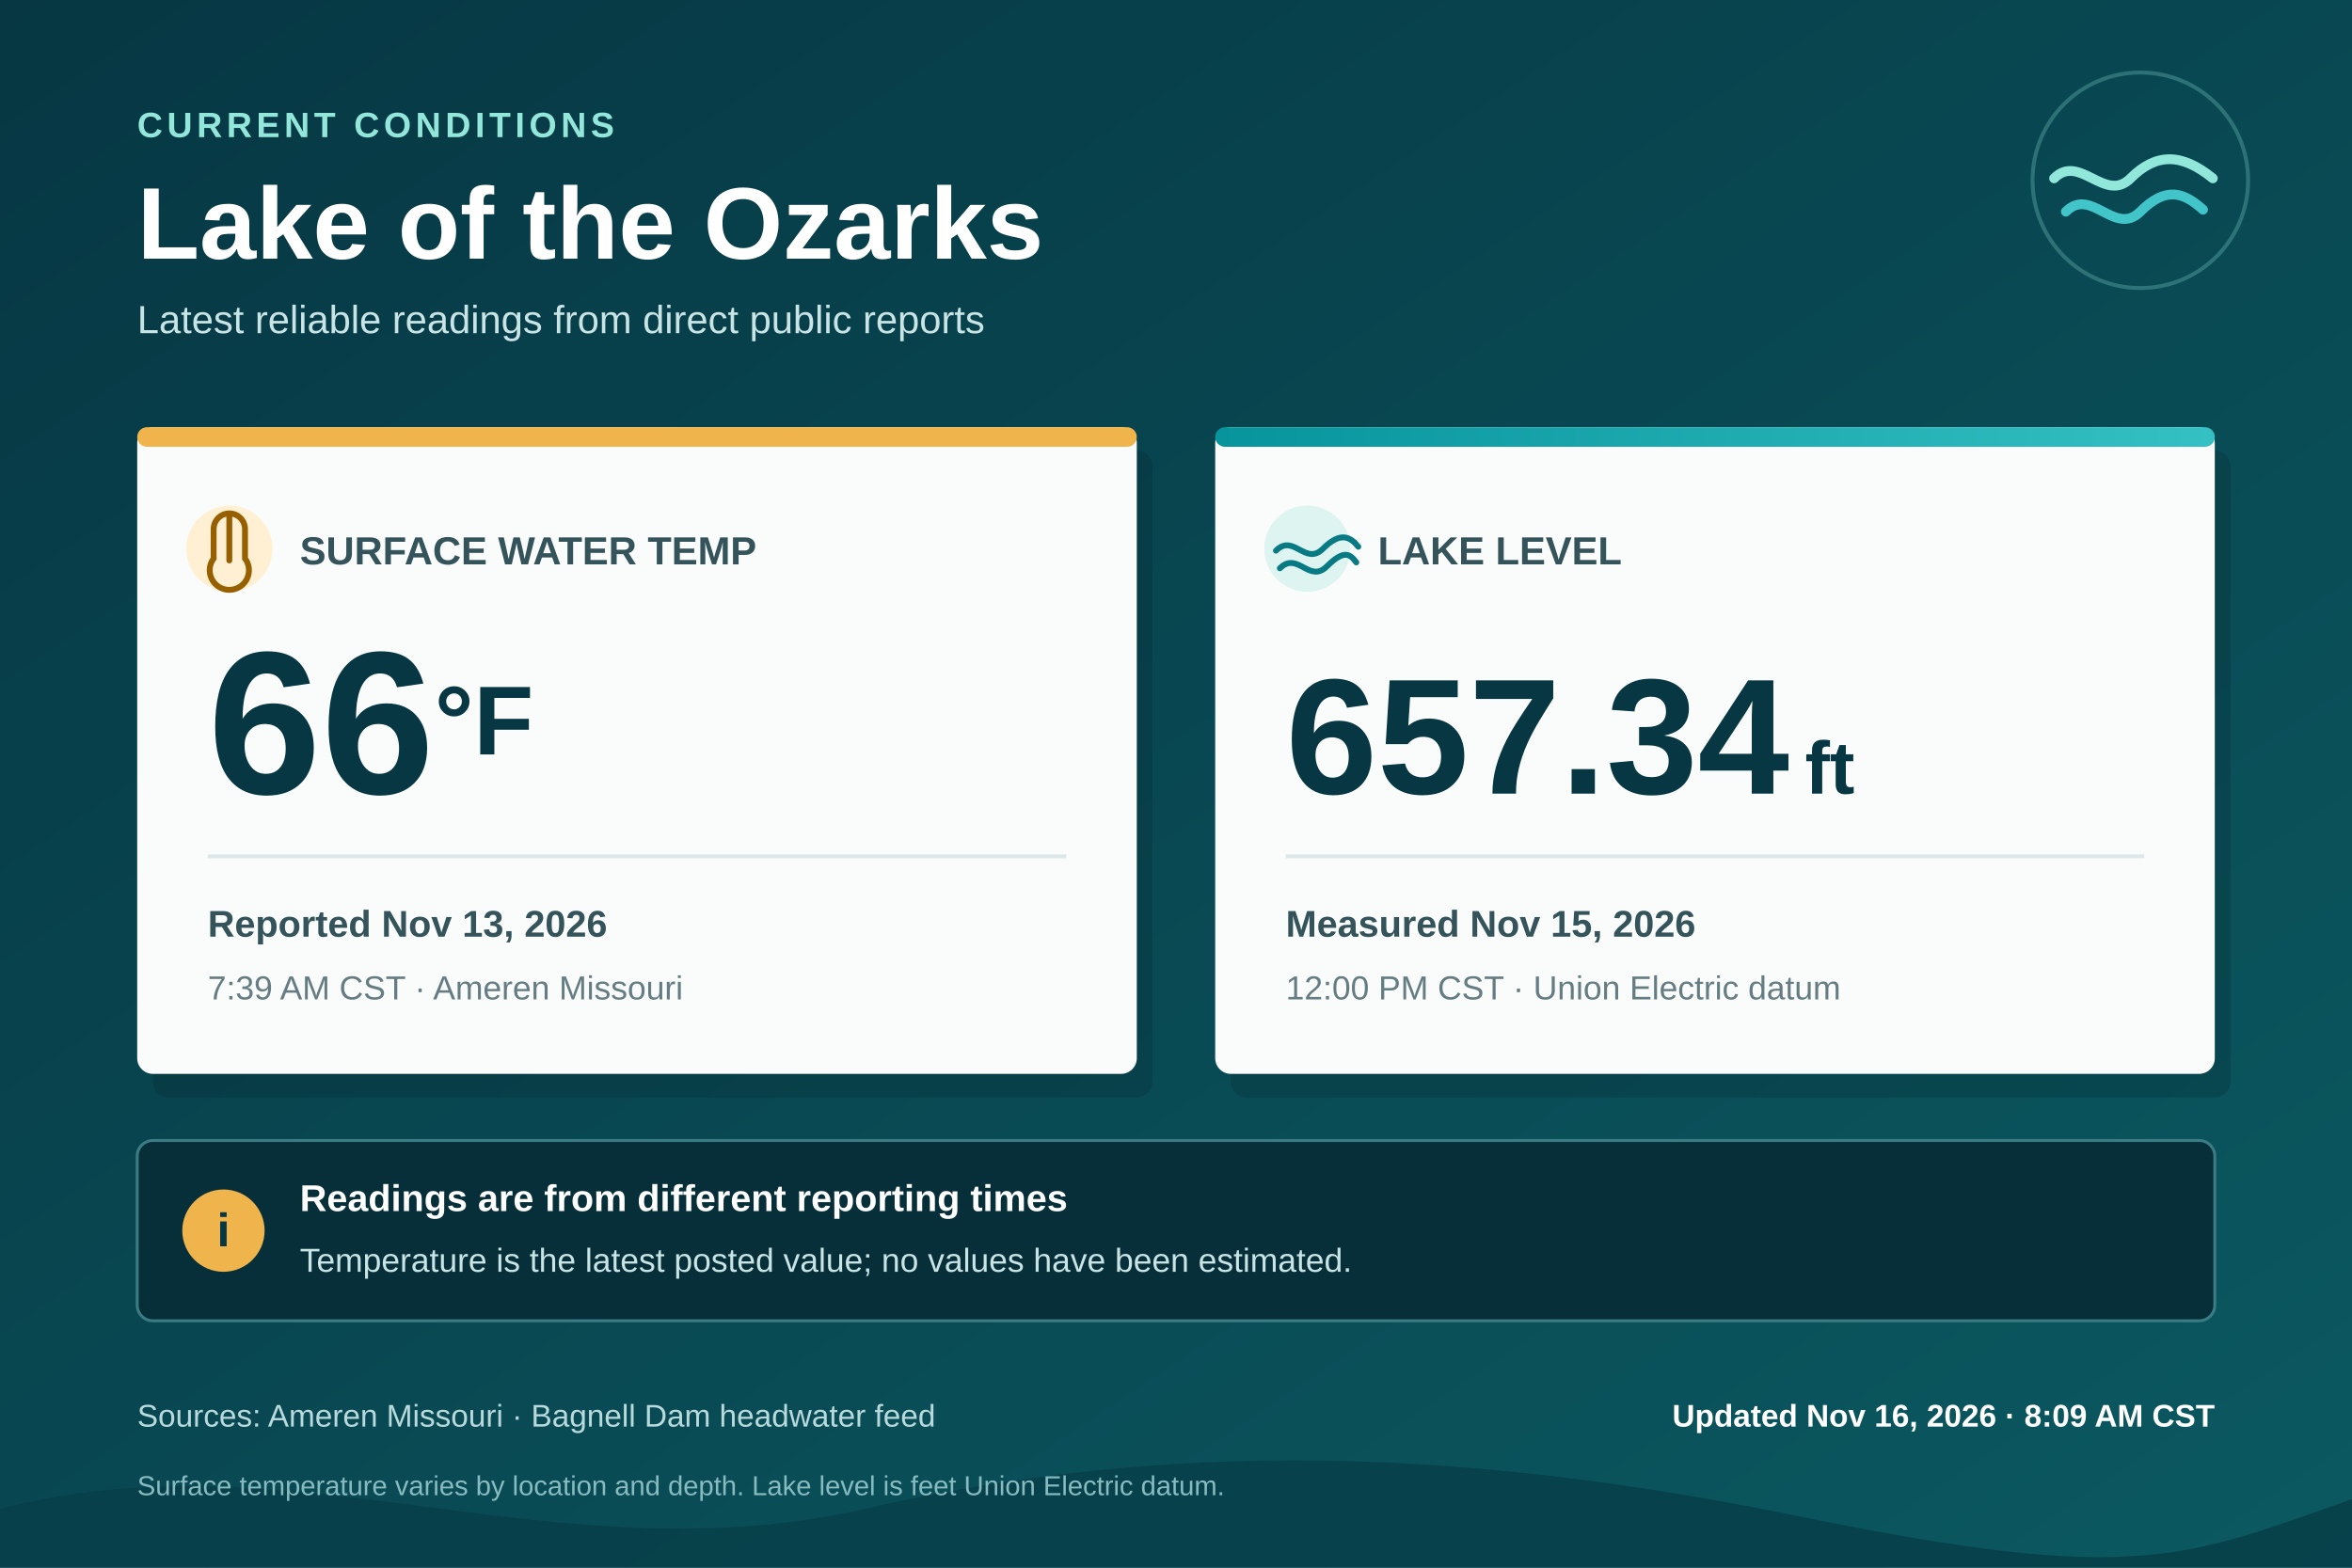
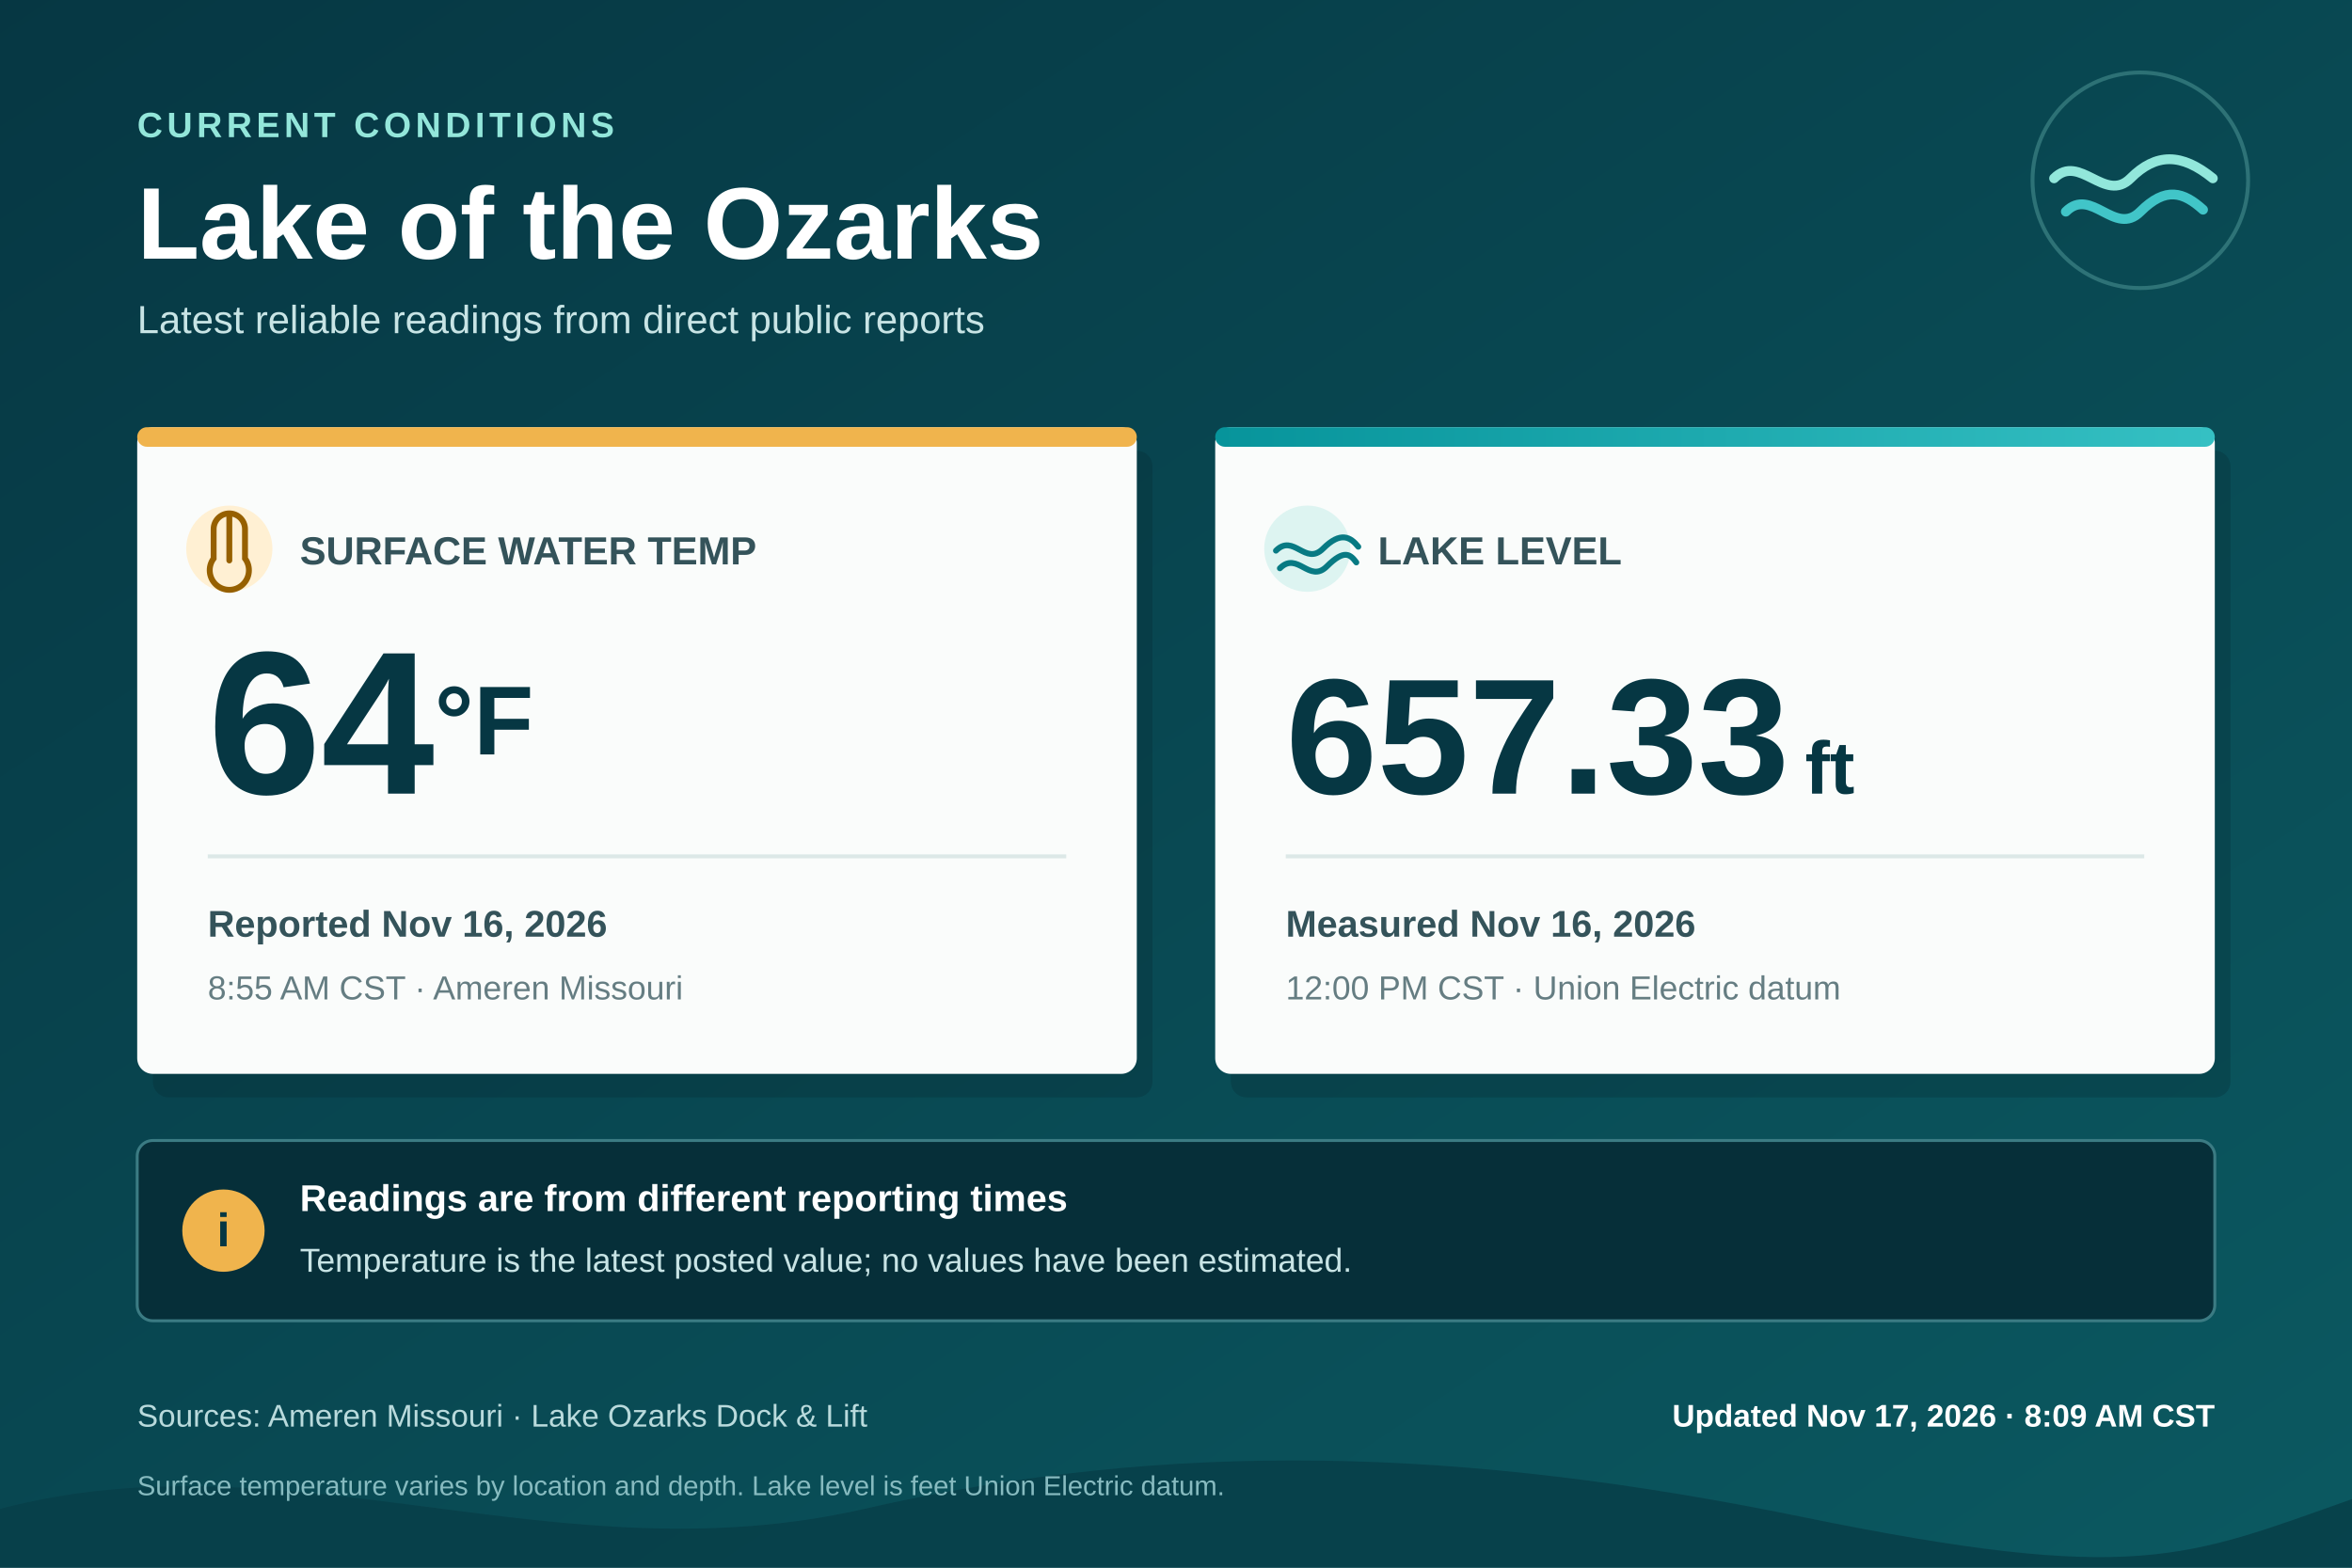
<svg xmlns="http://www.w3.org/2000/svg" width="1200" height="800" viewBox="0 0 1200 800" role="img" aria-labelledby="title desc">
  <defs>
    <linearGradient id="bg" x1="0" y1="0" x2="1" y2="1">
      <stop offset="0" stop-color="#063743" />
      <stop offset="1" stop-color="#0B5961" />
    </linearGradient>
    <linearGradient id="levelBar" x1="0" y1="0" x2="1" y2="0">
      <stop offset="0" stop-color="#07949B" />
      <stop offset="1" stop-color="#35C0C3" />
    </linearGradient>
  </defs>
  <rect width="1200" height="800" fill="url(#bg)" />
  <path d="M0 770 C148 731 284 806 441 770 S748 739 919 774 S1115 795 1200 765 V800 H0 Z" fill="#073F49" opacity="0.9" />
  <circle cx="1092" cy="92" r="55" fill="none" stroke="#8FE3D7" stroke-width="2" opacity="0.27" />
  <path d="M1048 91 C1061 78 1074 104 1087 91 S1113 78 1129 91" fill="none" stroke="#92E7DB" stroke-width="5" stroke-linecap="round" />
  <path d="M1054 108 C1067 95 1079 121 1092 108 S1114 98 1124 107" fill="none" stroke="#41C5C8" stroke-width="5" stroke-linecap="round" />
  <g font-family="Arial, Helvetica, sans-serif">
    <text x="70" y="70" fill="#93E6DA" font-size="18" font-weight="700" letter-spacing="2.2">CURRENT CONDITIONS</text>
    <text x="70" y="132" fill="#FFFFFF" font-size="52" font-weight="700">Lake of the Ozarks</text>
    <text x="70" y="170" fill="#C8E4E5" font-size="20">Latest reliable readings from direct public reports</text>
    <rect x="78" y="230" width="510" height="330" rx="8" fill="#02232B" opacity="0.25" />
    <rect x="628" y="230" width="510" height="330" rx="8" fill="#02232B" opacity="0.25" />
    <rect x="70" y="218" width="510" height="330" rx="8" fill="#FAFCFB" />
    <rect x="620" y="218" width="510" height="330" rx="8" fill="#FAFCFB" />
    <g>
      <rect x="70" y="218" width="510" height="10" rx="5" fill="#F0B44D" />
      <circle cx="117" cy="280" r="22" fill="#FFF0D3" />
      <path d="M117 262 V286 M109 270 V285 A10 10 0 1 0 125 285 V270 A8 8 0 0 0 109 270" fill="none" stroke="#966000" stroke-width="3" stroke-linecap="round" />
      <text x="153" y="288" fill="#34535A" font-size="20" font-weight="700">SURFACE WATER TEMP</text>
-       <text x="106" y="405" fill="#063743" font-size="104" font-weight="700">66<tspan font-size="50" baseline-shift="super">°F</tspan>
+       <text x="106" y="405" fill="#063743" font-size="104" font-weight="700">64<tspan font-size="50" baseline-shift="super">°F</tspan>
      </text>
      <line x1="106" y1="437" x2="544" y2="437" stroke="#DCE8E7" stroke-width="2" />
-       <text x="106" y="478" fill="#34535A" font-size="19" font-weight="700">Reported Nov 13, 2026</text>
-       <text x="106" y="510" fill="#657D82" font-size="17">7:39 AM CST · Ameren Missouri</text>
+       <text x="106" y="478" fill="#34535A" font-size="19" font-weight="700">Reported Nov 16, 2026</text>
+       <text x="106" y="510" fill="#657D82" font-size="17">8:55 AM CST · Ameren Missouri</text>
    </g>
    <g>
      <rect x="620" y="218" width="510" height="10" rx="5" fill="url(#levelBar)" />
      <circle cx="667" cy="280" r="22" fill="#DDF4F1" />
      <path d="M651 281 C660 272 666 289 675 280 S689 274 693 279 M653 290 C662 281 668 298 677 289 S689 283 692 287" fill="none" stroke="#087A83" stroke-width="3" stroke-linecap="round" />
      <text x="703" y="288" fill="#34535A" font-size="20" font-weight="700">LAKE LEVEL</text>
-       <text x="656" y="405" fill="#063743" font-size="84" font-weight="700">657.34<tspan dx="8" font-size="38">ft</tspan>
+       <text x="656" y="405" fill="#063743" font-size="84" font-weight="700">657.33<tspan dx="8" font-size="38">ft</tspan>
      </text>
      <line x1="656" y1="437" x2="1094" y2="437" stroke="#DCE8E7" stroke-width="2" />
-       <text x="656" y="478" fill="#34535A" font-size="19" font-weight="700">Measured Nov 15, 2026</text>
+       <text x="656" y="478" fill="#34535A" font-size="19" font-weight="700">Measured Nov 16, 2026</text>
      <text x="656" y="510" fill="#657D82" font-size="17">12:00 PM CST · Union Electric datum</text>
    </g>
    <g>
      <rect x="70" y="582" width="1060" height="92" rx="8" fill="#062F39" stroke="#3B7B83" stroke-width="1.5" />
      <circle cx="114" cy="628" r="21" fill="#F0B44D" />
      <text x="114" y="636" fill="#063743" font-size="24" font-weight="700" text-anchor="middle">i</text>
      <text x="153" y="618" fill="#FFFFFF" font-size="19" font-weight="700">Readings are from different reporting times</text>
      <text x="153" y="649" fill="#C8E4E5" font-size="17">Temperature is the latest posted value; no values have been estimated.</text>
    </g>
-     <text x="70" y="728" fill="#B9DADC" font-size="16">Sources: Ameren Missouri · Bagnell Dam headwater feed</text>
-     <text x="1130" y="728" fill="#FFFFFF" font-size="16" font-weight="700" text-anchor="end">Updated Nov 16, 2026 · 8:09 AM CST</text>
+     <text x="70" y="728" fill="#B9DADC" font-size="16">Sources: Ameren Missouri · Lake Ozarks Dock &amp; Lift</text>
+     <text x="1130" y="728" fill="#FFFFFF" font-size="16" font-weight="700" text-anchor="end">Updated Nov 17, 2026 · 8:09 AM CST</text>
    <text x="70" y="763" fill="#87BBC0" font-size="14">Surface temperature varies by location and depth. Lake level is feet Union Electric datum.</text>
  </g>
</svg>
